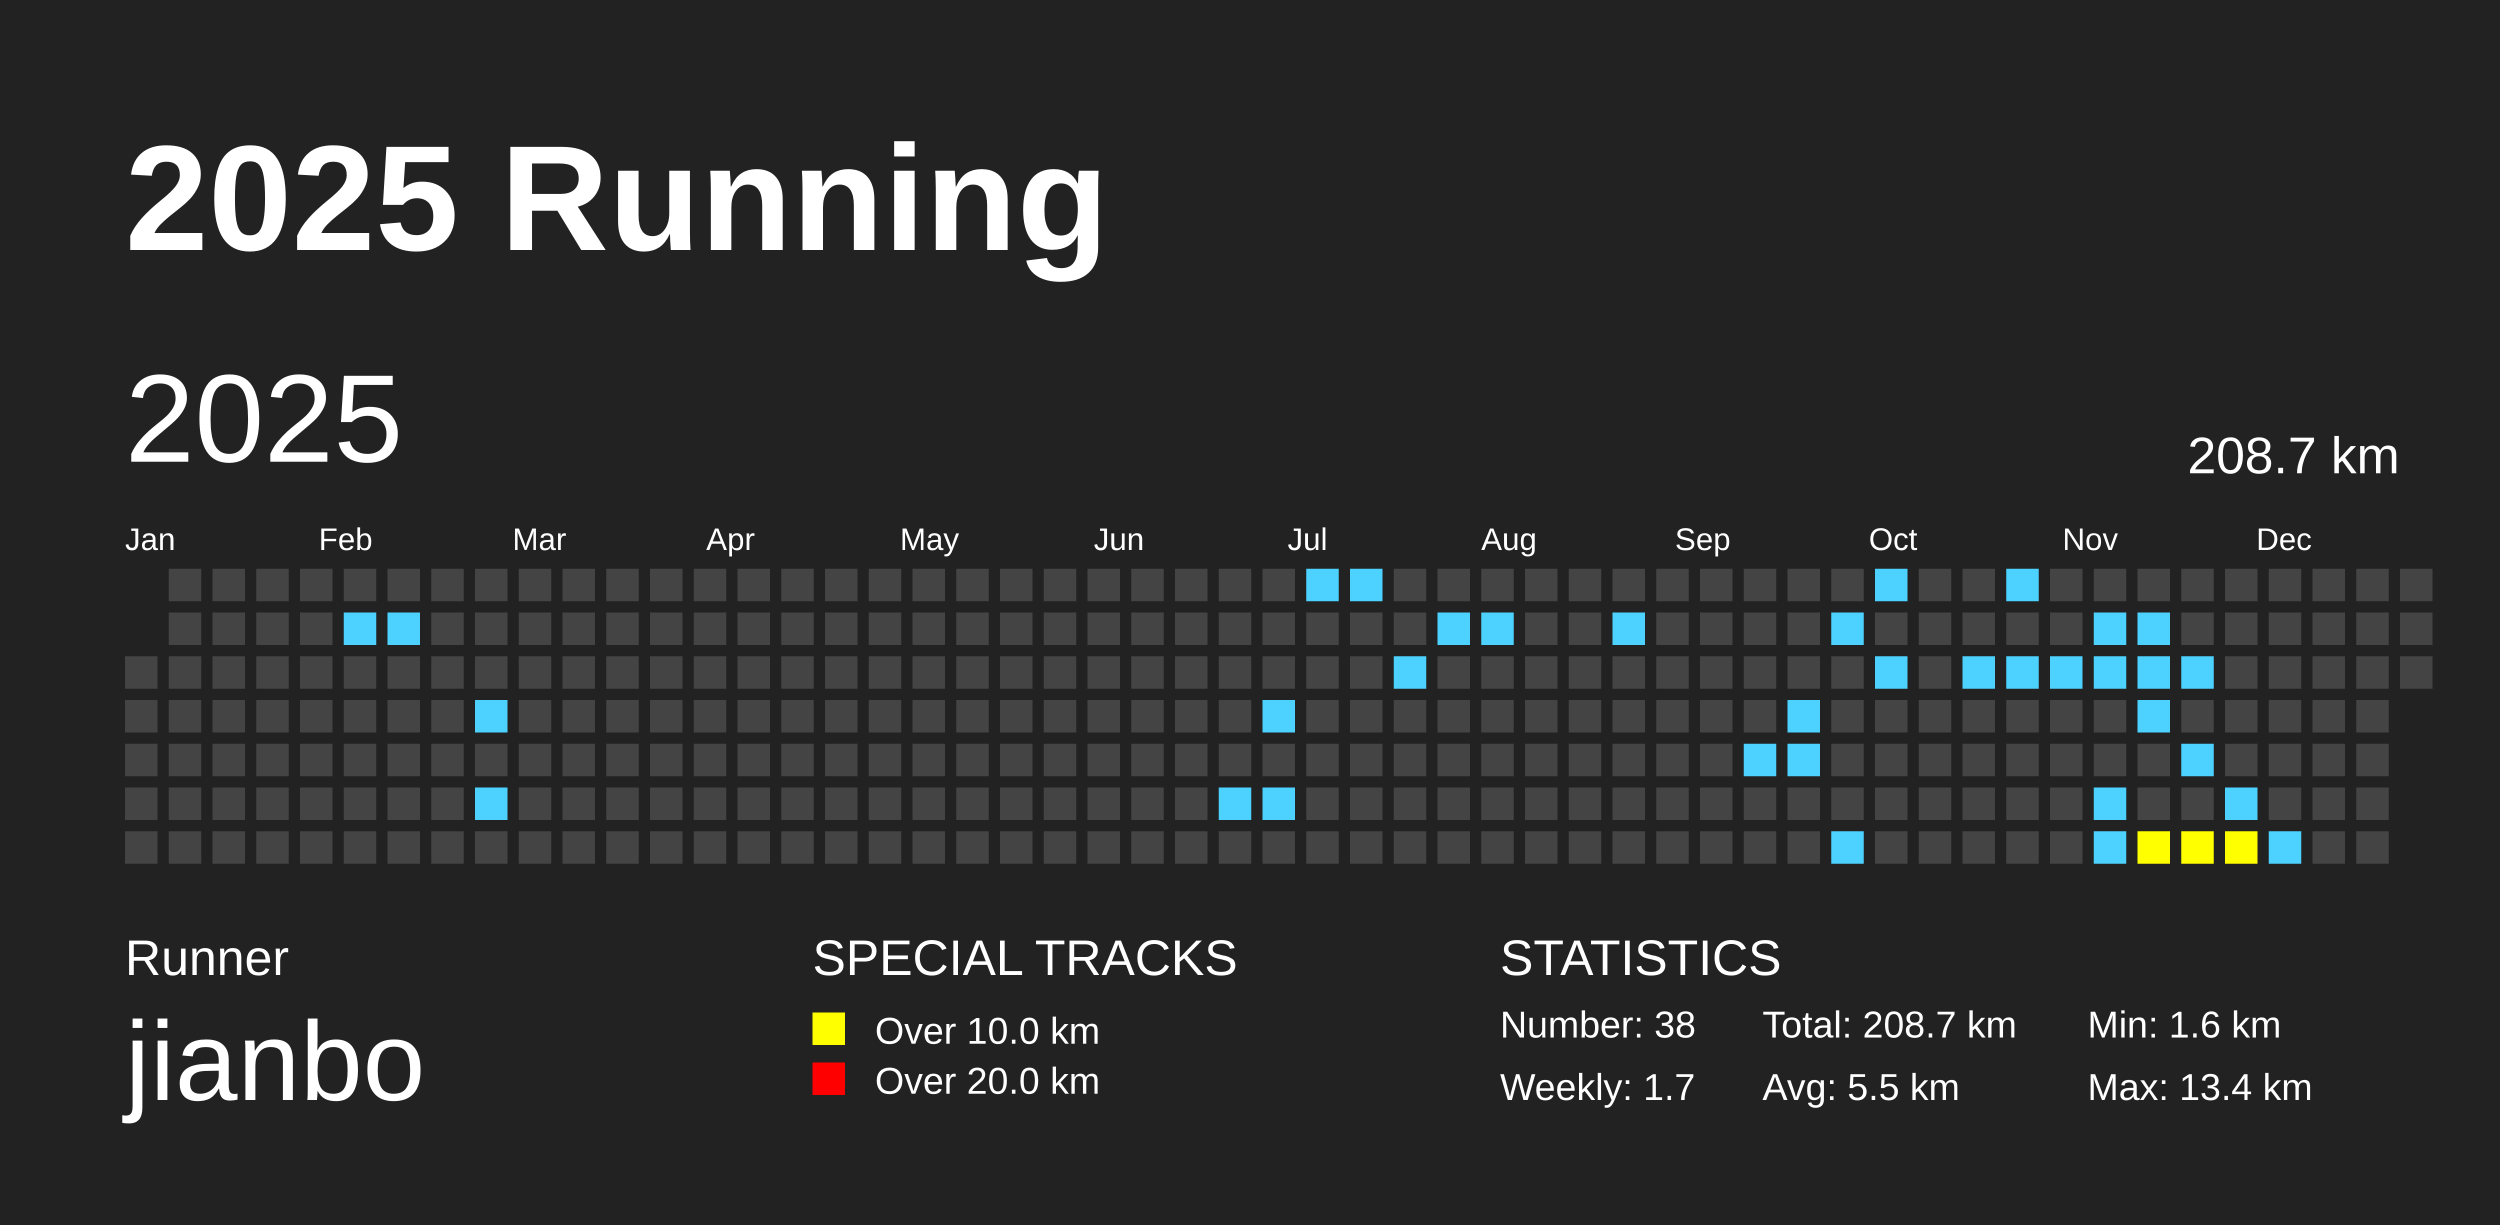
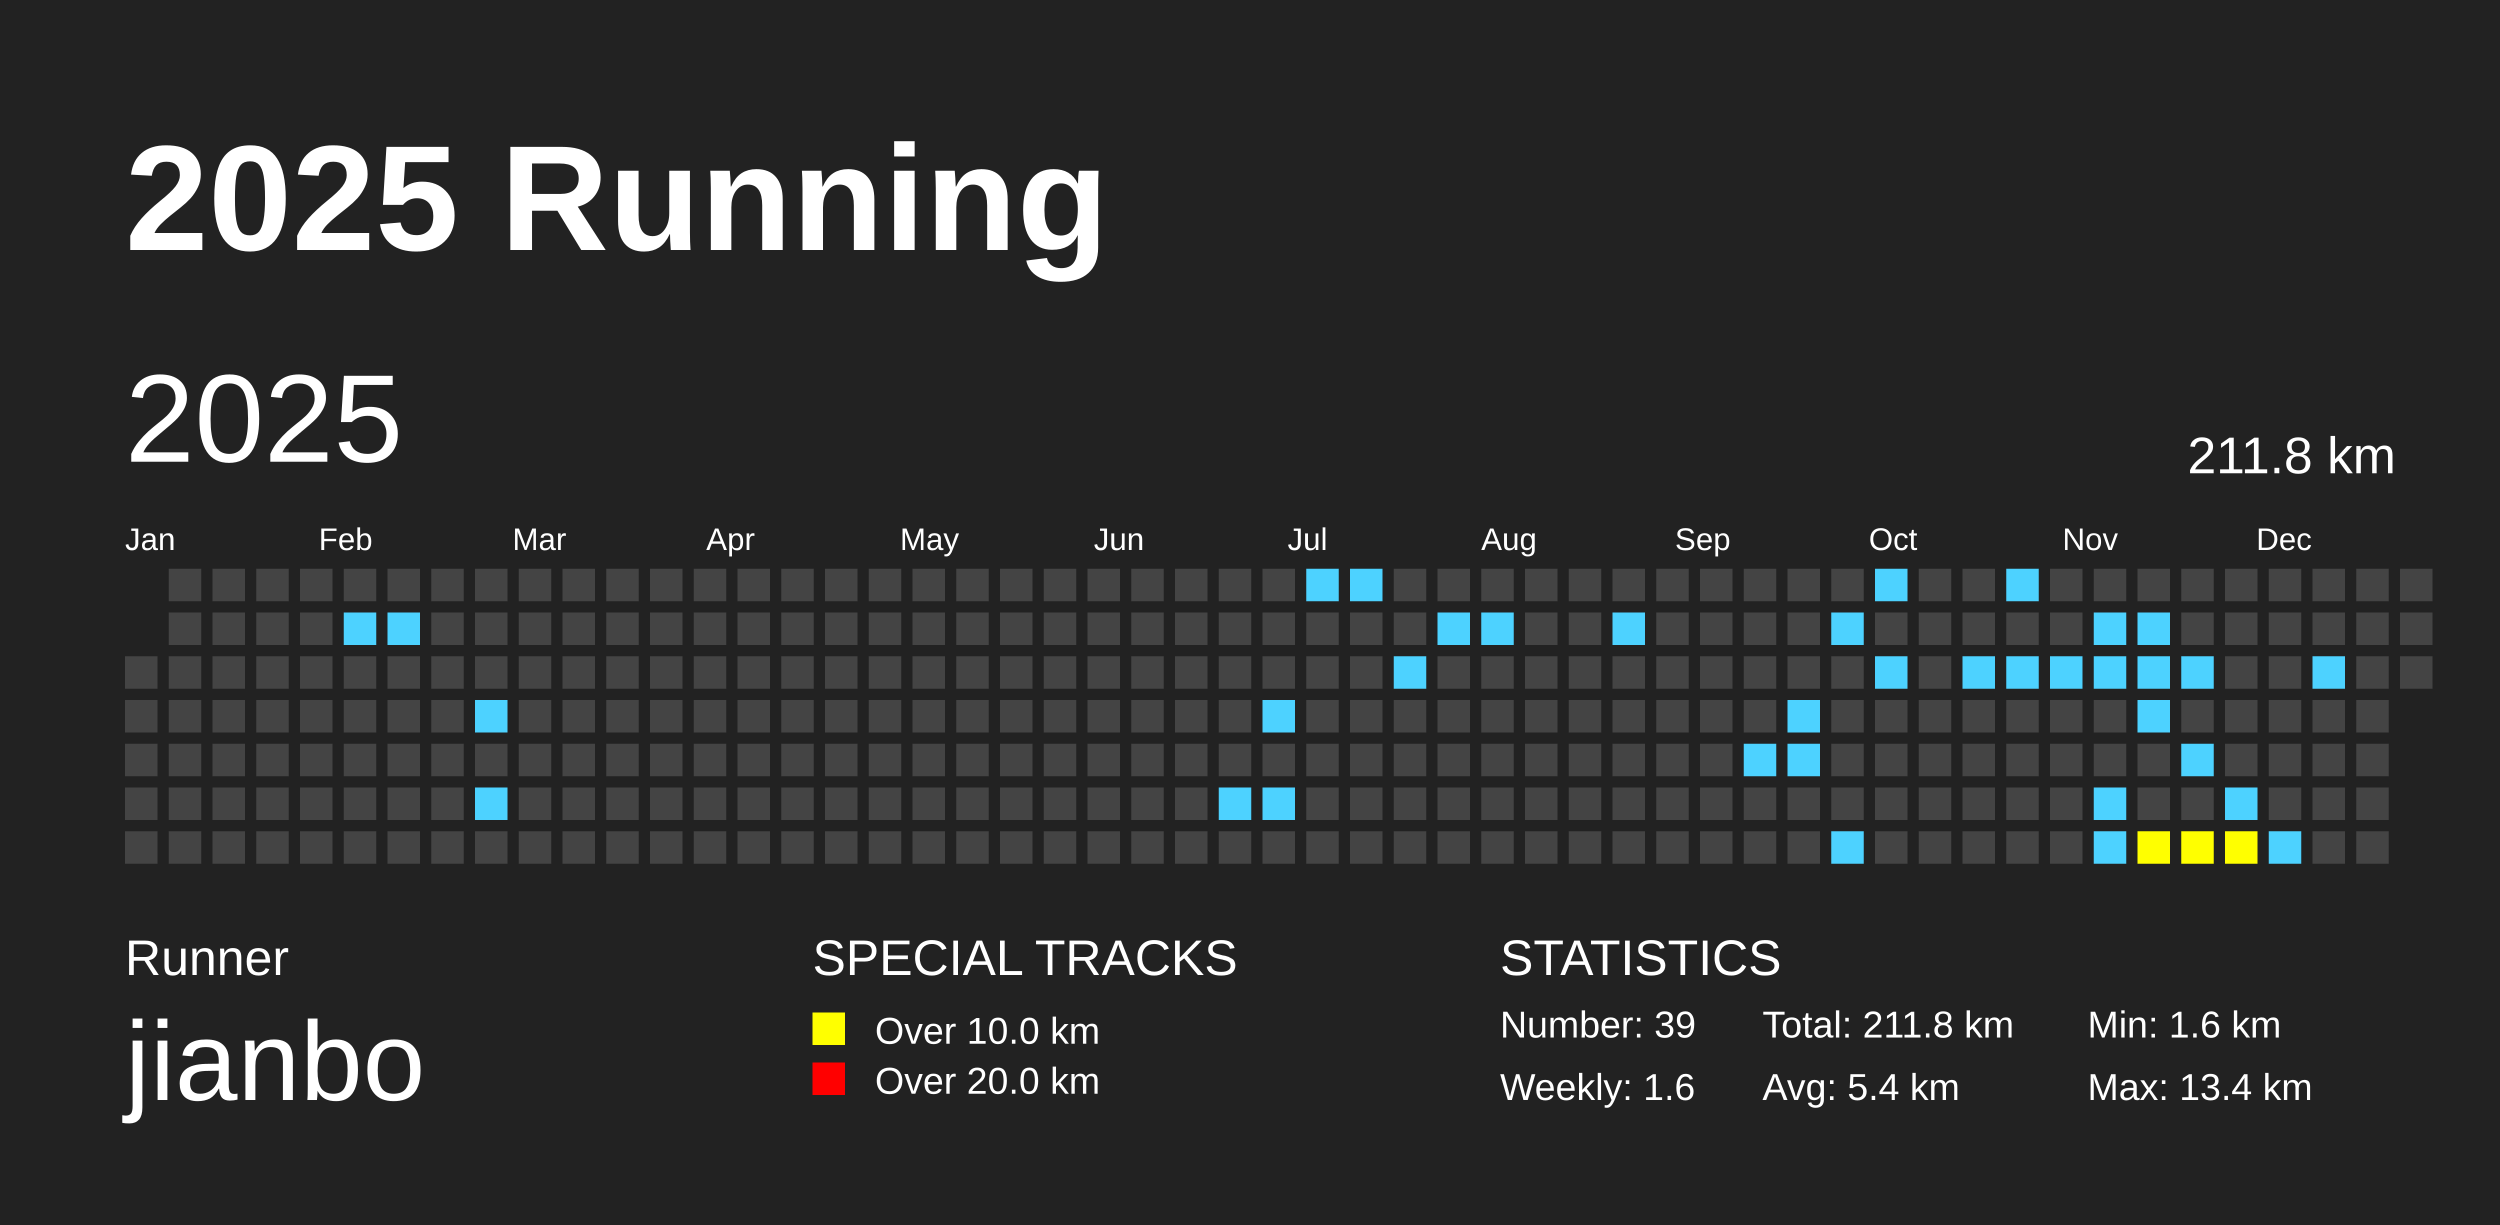
<svg xmlns="http://www.w3.org/2000/svg" baseProfile="full" height="98mm" version="1.1" viewBox="0,0,200,98" width="200mm">
  <defs />
  <rect fill="#222222" height="98" width="200" x="0" y="0" />
  <text fill="#FFFFFF" style="font-size:12px; font-family:Arial; font-weight:bold;" x="10" y="20">2025 Running</text>
  <text fill="#FFFFFF" style="font-size:4px; font-family:Arial" x="10" y="78">Runner</text>
  <text fill="#FFFFFF" style="font-size:9px; font-family:Arial" x="10" y="88">jianbo</text>
  <text fill="#FFFFFF" style="font-size:4px; font-family:Arial" x="65" y="78">SPECIAL TRACKS</text>
  <rect fill="yellow" height="2.6" width="2.6" x="65" y="81" />
  <text fill="#FFFFFF" style="font-size:3px; font-family:Arial" x="70" y="83.5">Over 10.0 km</text>
  <rect fill="red" height="2.6" width="2.6" x="65" y="85" />
  <text fill="#FFFFFF" style="font-size:3px; font-family:Arial" x="70" y="87.5">Over 20.0 km</text>
  <text fill="#FFFFFF" style="font-size:4px; font-family:Arial" x="120" y="78">STATISTICS</text>
-   <text fill="#FFFFFF" style="font-size:3px; font-family:Arial" x="120" y="83">Number: 38</text>
-   <text fill="#FFFFFF" style="font-size:3px; font-family:Arial" x="120" y="88">Weekly: 1.7</text>
-   <text fill="#FFFFFF" style="font-size:3px; font-family:Arial" x="141" y="83">Total: 208.7 km</text>
-   <text fill="#FFFFFF" style="font-size:3px; font-family:Arial" x="141" y="88">Avg: 5.5 km</text>
+   <text fill="#FFFFFF" style="font-size:3px; font-family:Arial" x="120" y="83">Number: 39</text>
+   <text fill="#FFFFFF" style="font-size:3px; font-family:Arial" x="120" y="88">Weekly: 1.6</text>
+   <text fill="#FFFFFF" style="font-size:3px; font-family:Arial" x="141" y="83">Total: 211.8 km</text>
+   <text fill="#FFFFFF" style="font-size:3px; font-family:Arial" x="141" y="88">Avg: 5.4 km</text>
  <text fill="#FFFFFF" style="font-size:3px; font-family:Arial" x="167" y="83">Min: 1.6 km</text>
  <text fill="#FFFFFF" style="font-size:3px; font-family:Arial" x="167" y="88">Max: 13.4 km</text>
  <text dominant-baseline="hanging" fill="#FFFFFF" style="font-size:10.0px; font-family:Arial;" x="10" y="30">2025</text>
-   <text dominant-baseline="hanging" fill="#FFFFFF" style="font-size:4.125px; font-family:Arial;" x="175" y="35">208.7 km</text>
+   <text dominant-baseline="hanging" fill="#FFFFFF" style="font-size:4.125px; font-family:Arial;" x="175" y="35">211.8 km</text>
  <text fill="#FFFFFF" style="font-size:2.5px; font-family:Arial" x="10.0" y="44">Jan</text>
  <text fill="#FFFFFF" style="font-size:2.5px; font-family:Arial" x="25.5" y="44">Feb</text>
  <text fill="#FFFFFF" style="font-size:2.5px; font-family:Arial" x="41.0" y="44">Mar</text>
  <text fill="#FFFFFF" style="font-size:2.5px; font-family:Arial" x="56.5" y="44">Apr</text>
  <text fill="#FFFFFF" style="font-size:2.5px; font-family:Arial" x="72.0" y="44">May</text>
  <text fill="#FFFFFF" style="font-size:2.5px; font-family:Arial" x="87.5" y="44">Jun</text>
  <text fill="#FFFFFF" style="font-size:2.5px; font-family:Arial" x="103.0" y="44">Jul</text>
  <text fill="#FFFFFF" style="font-size:2.5px; font-family:Arial" x="118.5" y="44">Aug</text>
  <text fill="#FFFFFF" style="font-size:2.5px; font-family:Arial" x="134.0" y="44">Sep</text>
  <text fill="#FFFFFF" style="font-size:2.5px; font-family:Arial" x="149.5" y="44">Oct</text>
  <text fill="#FFFFFF" style="font-size:2.5px; font-family:Arial" x="165.0" y="44">Nov</text>
  <text fill="#FFFFFF" style="font-size:2.5px; font-family:Arial" x="180.5" y="44">Dec</text>
  <rect fill="#444444" height="2.6" width="2.6" x="10.0" y="52.5" />
  <rect fill="#444444" height="2.6" width="2.6" x="10.0" y="56.0" />
  <rect fill="#444444" height="2.6" width="2.6" x="10.0" y="59.5" />
  <rect fill="#444444" height="2.6" width="2.6" x="10.0" y="63.0" />
  <rect fill="#444444" height="2.6" width="2.6" x="10.0" y="66.5" />
  <rect fill="#444444" height="2.6" width="2.6" x="13.5" y="45.5" />
  <rect fill="#444444" height="2.6" width="2.6" x="13.5" y="49.0" />
  <rect fill="#444444" height="2.6" width="2.6" x="13.5" y="52.5" />
  <rect fill="#444444" height="2.6" width="2.6" x="13.5" y="56.0" />
  <rect fill="#444444" height="2.6" width="2.6" x="13.5" y="59.5" />
  <rect fill="#444444" height="2.6" width="2.6" x="13.5" y="63.0" />
  <rect fill="#444444" height="2.6" width="2.6" x="13.5" y="66.5" />
  <rect fill="#444444" height="2.6" width="2.6" x="17.0" y="45.5" />
  <rect fill="#444444" height="2.6" width="2.6" x="17.0" y="49.0" />
  <rect fill="#444444" height="2.6" width="2.6" x="17.0" y="52.5" />
  <rect fill="#444444" height="2.6" width="2.6" x="17.0" y="56.0" />
  <rect fill="#444444" height="2.6" width="2.6" x="17.0" y="59.5" />
  <rect fill="#444444" height="2.6" width="2.6" x="17.0" y="63.0" />
  <rect fill="#444444" height="2.6" width="2.6" x="17.0" y="66.5" />
  <rect fill="#444444" height="2.6" width="2.6" x="20.5" y="45.5" />
  <rect fill="#444444" height="2.6" width="2.6" x="20.5" y="49.0" />
  <rect fill="#444444" height="2.6" width="2.6" x="20.5" y="52.5" />
  <rect fill="#444444" height="2.6" width="2.6" x="20.5" y="56.0" />
  <rect fill="#444444" height="2.6" width="2.6" x="20.5" y="59.5" />
  <rect fill="#444444" height="2.6" width="2.6" x="20.5" y="63.0" />
  <rect fill="#444444" height="2.6" width="2.6" x="20.5" y="66.5" />
  <rect fill="#444444" height="2.6" width="2.6" x="24.0" y="45.5" />
  <rect fill="#444444" height="2.6" width="2.6" x="24.0" y="49.0" />
  <rect fill="#444444" height="2.6" width="2.6" x="24.0" y="52.5" />
  <rect fill="#444444" height="2.6" width="2.6" x="24.0" y="56.0" />
  <rect fill="#444444" height="2.6" width="2.6" x="24.0" y="59.5" />
  <rect fill="#444444" height="2.6" width="2.6" x="24.0" y="63.0" />
  <rect fill="#444444" height="2.6" width="2.6" x="24.0" y="66.5" />
  <rect fill="#444444" height="2.6" width="2.6" x="27.5" y="45.5" />
  <rect fill="#4DD2FF" height="2.6" width="2.6" x="27.5" y="49.0" />
  <rect fill="#444444" height="2.6" width="2.6" x="27.5" y="52.5" />
  <rect fill="#444444" height="2.6" width="2.6" x="27.5" y="56.0" />
  <rect fill="#444444" height="2.6" width="2.6" x="27.5" y="59.5" />
  <rect fill="#444444" height="2.6" width="2.6" x="27.5" y="63.0" />
  <rect fill="#444444" height="2.6" width="2.6" x="27.5" y="66.5" />
  <rect fill="#444444" height="2.6" width="2.6" x="31.0" y="45.5" />
  <rect fill="#4DD2FF" height="2.6" width="2.6" x="31.0" y="49.0" />
  <rect fill="#444444" height="2.6" width="2.6" x="31.0" y="52.5" />
  <rect fill="#444444" height="2.6" width="2.6" x="31.0" y="56.0" />
  <rect fill="#444444" height="2.6" width="2.6" x="31.0" y="59.5" />
  <rect fill="#444444" height="2.6" width="2.6" x="31.0" y="63.0" />
  <rect fill="#444444" height="2.6" width="2.6" x="31.0" y="66.5" />
  <rect fill="#444444" height="2.6" width="2.6" x="34.5" y="45.5" />
  <rect fill="#444444" height="2.6" width="2.6" x="34.5" y="49.0" />
  <rect fill="#444444" height="2.6" width="2.6" x="34.5" y="52.5" />
  <rect fill="#444444" height="2.6" width="2.6" x="34.5" y="56.0" />
  <rect fill="#444444" height="2.6" width="2.6" x="34.5" y="59.5" />
  <rect fill="#444444" height="2.6" width="2.6" x="34.5" y="63.0" />
  <rect fill="#444444" height="2.6" width="2.6" x="34.5" y="66.5" />
  <rect fill="#444444" height="2.6" width="2.6" x="38.0" y="45.5" />
  <rect fill="#444444" height="2.6" width="2.6" x="38.0" y="49.0" />
  <rect fill="#444444" height="2.6" width="2.6" x="38.0" y="52.5" />
  <rect fill="#4DD2FF" height="2.6" width="2.6" x="38.0" y="56.0" />
  <rect fill="#444444" height="2.6" width="2.6" x="38.0" y="59.5" />
  <rect fill="#4DD2FF" height="2.6" width="2.6" x="38.0" y="63.0" />
  <rect fill="#444444" height="2.6" width="2.6" x="38.0" y="66.5" />
  <rect fill="#444444" height="2.6" width="2.6" x="41.5" y="45.5" />
  <rect fill="#444444" height="2.6" width="2.6" x="41.5" y="49.0" />
  <rect fill="#444444" height="2.6" width="2.6" x="41.5" y="52.5" />
  <rect fill="#444444" height="2.6" width="2.6" x="41.5" y="56.0" />
  <rect fill="#444444" height="2.6" width="2.6" x="41.5" y="59.5" />
  <rect fill="#444444" height="2.6" width="2.6" x="41.5" y="63.0" />
  <rect fill="#444444" height="2.6" width="2.6" x="41.5" y="66.5" />
  <rect fill="#444444" height="2.6" width="2.6" x="45.0" y="45.5" />
  <rect fill="#444444" height="2.6" width="2.6" x="45.0" y="49.0" />
  <rect fill="#444444" height="2.6" width="2.6" x="45.0" y="52.5" />
  <rect fill="#444444" height="2.6" width="2.6" x="45.0" y="56.0" />
  <rect fill="#444444" height="2.6" width="2.6" x="45.0" y="59.5" />
  <rect fill="#444444" height="2.6" width="2.6" x="45.0" y="63.0" />
  <rect fill="#444444" height="2.6" width="2.6" x="45.0" y="66.5" />
  <rect fill="#444444" height="2.6" width="2.6" x="48.5" y="45.5" />
  <rect fill="#444444" height="2.6" width="2.6" x="48.5" y="49.0" />
  <rect fill="#444444" height="2.6" width="2.6" x="48.5" y="52.5" />
  <rect fill="#444444" height="2.6" width="2.6" x="48.5" y="56.0" />
  <rect fill="#444444" height="2.6" width="2.6" x="48.5" y="59.5" />
  <rect fill="#444444" height="2.6" width="2.6" x="48.5" y="63.0" />
  <rect fill="#444444" height="2.6" width="2.6" x="48.5" y="66.5" />
  <rect fill="#444444" height="2.6" width="2.6" x="52.0" y="45.5" />
  <rect fill="#444444" height="2.6" width="2.6" x="52.0" y="49.0" />
  <rect fill="#444444" height="2.6" width="2.6" x="52.0" y="52.5" />
  <rect fill="#444444" height="2.6" width="2.6" x="52.0" y="56.0" />
  <rect fill="#444444" height="2.6" width="2.6" x="52.0" y="59.5" />
  <rect fill="#444444" height="2.6" width="2.6" x="52.0" y="63.0" />
  <rect fill="#444444" height="2.6" width="2.6" x="52.0" y="66.5" />
  <rect fill="#444444" height="2.6" width="2.6" x="55.5" y="45.5" />
  <rect fill="#444444" height="2.6" width="2.6" x="55.5" y="49.0" />
  <rect fill="#444444" height="2.6" width="2.6" x="55.5" y="52.5" />
  <rect fill="#444444" height="2.6" width="2.6" x="55.5" y="56.0" />
  <rect fill="#444444" height="2.6" width="2.6" x="55.5" y="59.5" />
  <rect fill="#444444" height="2.6" width="2.6" x="55.5" y="63.0" />
  <rect fill="#444444" height="2.6" width="2.6" x="55.5" y="66.5" />
  <rect fill="#444444" height="2.6" width="2.6" x="59.0" y="45.5" />
  <rect fill="#444444" height="2.6" width="2.6" x="59.0" y="49.0" />
  <rect fill="#444444" height="2.6" width="2.6" x="59.0" y="52.5" />
  <rect fill="#444444" height="2.6" width="2.6" x="59.0" y="56.0" />
  <rect fill="#444444" height="2.6" width="2.6" x="59.0" y="59.5" />
  <rect fill="#444444" height="2.6" width="2.6" x="59.0" y="63.0" />
  <rect fill="#444444" height="2.6" width="2.6" x="59.0" y="66.5" />
  <rect fill="#444444" height="2.6" width="2.6" x="62.5" y="45.5" />
  <rect fill="#444444" height="2.6" width="2.6" x="62.5" y="49.0" />
  <rect fill="#444444" height="2.6" width="2.6" x="62.5" y="52.5" />
  <rect fill="#444444" height="2.6" width="2.6" x="62.5" y="56.0" />
  <rect fill="#444444" height="2.6" width="2.6" x="62.5" y="59.5" />
  <rect fill="#444444" height="2.6" width="2.6" x="62.5" y="63.0" />
  <rect fill="#444444" height="2.6" width="2.6" x="62.5" y="66.5" />
  <rect fill="#444444" height="2.6" width="2.6" x="66.0" y="45.5" />
  <rect fill="#444444" height="2.6" width="2.6" x="66.0" y="49.0" />
  <rect fill="#444444" height="2.6" width="2.6" x="66.0" y="52.5" />
  <rect fill="#444444" height="2.6" width="2.6" x="66.0" y="56.0" />
  <rect fill="#444444" height="2.6" width="2.6" x="66.0" y="59.5" />
  <rect fill="#444444" height="2.6" width="2.6" x="66.0" y="63.0" />
  <rect fill="#444444" height="2.6" width="2.6" x="66.0" y="66.5" />
  <rect fill="#444444" height="2.6" width="2.6" x="69.5" y="45.5" />
  <rect fill="#444444" height="2.6" width="2.6" x="69.5" y="49.0" />
  <rect fill="#444444" height="2.6" width="2.6" x="69.5" y="52.5" />
  <rect fill="#444444" height="2.6" width="2.6" x="69.5" y="56.0" />
  <rect fill="#444444" height="2.6" width="2.6" x="69.5" y="59.5" />
  <rect fill="#444444" height="2.6" width="2.6" x="69.5" y="63.0" />
  <rect fill="#444444" height="2.6" width="2.6" x="69.5" y="66.5" />
  <rect fill="#444444" height="2.6" width="2.6" x="73.0" y="45.5" />
  <rect fill="#444444" height="2.6" width="2.6" x="73.0" y="49.0" />
  <rect fill="#444444" height="2.6" width="2.6" x="73.0" y="52.5" />
  <rect fill="#444444" height="2.6" width="2.6" x="73.0" y="56.0" />
  <rect fill="#444444" height="2.6" width="2.6" x="73.0" y="59.5" />
  <rect fill="#444444" height="2.6" width="2.6" x="73.0" y="63.0" />
  <rect fill="#444444" height="2.6" width="2.6" x="73.0" y="66.5" />
  <rect fill="#444444" height="2.6" width="2.6" x="76.5" y="45.5" />
  <rect fill="#444444" height="2.6" width="2.6" x="76.5" y="49.0" />
  <rect fill="#444444" height="2.6" width="2.6" x="76.5" y="52.5" />
  <rect fill="#444444" height="2.6" width="2.6" x="76.5" y="56.0" />
  <rect fill="#444444" height="2.6" width="2.6" x="76.5" y="59.5" />
  <rect fill="#444444" height="2.6" width="2.6" x="76.5" y="63.0" />
  <rect fill="#444444" height="2.6" width="2.6" x="76.5" y="66.5" />
  <rect fill="#444444" height="2.6" width="2.6" x="80.0" y="45.5" />
  <rect fill="#444444" height="2.6" width="2.6" x="80.0" y="49.0" />
  <rect fill="#444444" height="2.6" width="2.6" x="80.0" y="52.5" />
  <rect fill="#444444" height="2.6" width="2.6" x="80.0" y="56.0" />
  <rect fill="#444444" height="2.6" width="2.6" x="80.0" y="59.5" />
  <rect fill="#444444" height="2.6" width="2.6" x="80.0" y="63.0" />
  <rect fill="#444444" height="2.6" width="2.6" x="80.0" y="66.5" />
  <rect fill="#444444" height="2.6" width="2.6" x="83.5" y="45.5" />
  <rect fill="#444444" height="2.6" width="2.6" x="83.5" y="49.0" />
  <rect fill="#444444" height="2.6" width="2.6" x="83.5" y="52.5" />
  <rect fill="#444444" height="2.6" width="2.6" x="83.5" y="56.0" />
  <rect fill="#444444" height="2.6" width="2.6" x="83.5" y="59.5" />
  <rect fill="#444444" height="2.6" width="2.6" x="83.5" y="63.0" />
  <rect fill="#444444" height="2.6" width="2.6" x="83.5" y="66.5" />
  <rect fill="#444444" height="2.6" width="2.6" x="87.0" y="45.5" />
  <rect fill="#444444" height="2.6" width="2.6" x="87.0" y="49.0" />
  <rect fill="#444444" height="2.6" width="2.6" x="87.0" y="52.5" />
  <rect fill="#444444" height="2.6" width="2.6" x="87.0" y="56.0" />
  <rect fill="#444444" height="2.6" width="2.6" x="87.0" y="59.5" />
  <rect fill="#444444" height="2.6" width="2.6" x="87.0" y="63.0" />
  <rect fill="#444444" height="2.6" width="2.6" x="87.0" y="66.5" />
  <rect fill="#444444" height="2.6" width="2.6" x="90.5" y="45.5" />
  <rect fill="#444444" height="2.6" width="2.6" x="90.5" y="49.0" />
  <rect fill="#444444" height="2.6" width="2.6" x="90.5" y="52.5" />
  <rect fill="#444444" height="2.6" width="2.6" x="90.5" y="56.0" />
  <rect fill="#444444" height="2.6" width="2.6" x="90.5" y="59.5" />
  <rect fill="#444444" height="2.6" width="2.6" x="90.5" y="63.0" />
  <rect fill="#444444" height="2.6" width="2.6" x="90.5" y="66.5" />
  <rect fill="#444444" height="2.6" width="2.6" x="94.0" y="45.5" />
  <rect fill="#444444" height="2.6" width="2.6" x="94.0" y="49.0" />
  <rect fill="#444444" height="2.6" width="2.6" x="94.0" y="52.5" />
  <rect fill="#444444" height="2.6" width="2.6" x="94.0" y="56.0" />
  <rect fill="#444444" height="2.6" width="2.6" x="94.0" y="59.5" />
  <rect fill="#444444" height="2.6" width="2.6" x="94.0" y="63.0" />
  <rect fill="#444444" height="2.6" width="2.6" x="94.0" y="66.5" />
  <rect fill="#444444" height="2.6" width="2.6" x="97.5" y="45.5" />
  <rect fill="#444444" height="2.6" width="2.6" x="97.5" y="49.0" />
  <rect fill="#444444" height="2.6" width="2.6" x="97.5" y="52.5" />
  <rect fill="#444444" height="2.6" width="2.6" x="97.5" y="56.0" />
  <rect fill="#444444" height="2.6" width="2.6" x="97.5" y="59.5" />
  <rect fill="#4DD2FF" height="2.6" width="2.6" x="97.5" y="63.0" />
  <rect fill="#444444" height="2.6" width="2.6" x="97.5" y="66.5" />
  <rect fill="#444444" height="2.6" width="2.6" x="101.0" y="45.5" />
  <rect fill="#444444" height="2.6" width="2.6" x="101.0" y="49.0" />
  <rect fill="#444444" height="2.6" width="2.6" x="101.0" y="52.5" />
  <rect fill="#4DD2FF" height="2.6" width="2.6" x="101.0" y="56.0" />
  <rect fill="#444444" height="2.6" width="2.6" x="101.0" y="59.5" />
  <rect fill="#4DD2FF" height="2.6" width="2.6" x="101.0" y="63.0" />
  <rect fill="#444444" height="2.6" width="2.6" x="101.0" y="66.5" />
  <rect fill="#4DD2FF" height="2.6" width="2.6" x="104.5" y="45.5" />
  <rect fill="#444444" height="2.6" width="2.6" x="104.5" y="49.0" />
  <rect fill="#444444" height="2.6" width="2.6" x="104.5" y="52.5" />
  <rect fill="#444444" height="2.6" width="2.6" x="104.5" y="56.0" />
  <rect fill="#444444" height="2.6" width="2.6" x="104.5" y="59.5" />
  <rect fill="#444444" height="2.6" width="2.6" x="104.5" y="63.0" />
  <rect fill="#444444" height="2.6" width="2.6" x="104.5" y="66.5" />
  <rect fill="#4DD2FF" height="2.6" width="2.6" x="108.0" y="45.5" />
  <rect fill="#444444" height="2.6" width="2.6" x="108.0" y="49.0" />
  <rect fill="#444444" height="2.6" width="2.6" x="108.0" y="52.5" />
  <rect fill="#444444" height="2.6" width="2.6" x="108.0" y="56.0" />
  <rect fill="#444444" height="2.6" width="2.6" x="108.0" y="59.5" />
  <rect fill="#444444" height="2.6" width="2.6" x="108.0" y="63.0" />
  <rect fill="#444444" height="2.6" width="2.6" x="108.0" y="66.5" />
  <rect fill="#444444" height="2.6" width="2.6" x="111.5" y="45.5" />
  <rect fill="#444444" height="2.6" width="2.6" x="111.5" y="49.0" />
  <rect fill="#4DD2FF" height="2.6" width="2.6" x="111.5" y="52.5" />
  <rect fill="#444444" height="2.6" width="2.6" x="111.5" y="56.0" />
  <rect fill="#444444" height="2.6" width="2.6" x="111.5" y="59.5" />
  <rect fill="#444444" height="2.6" width="2.6" x="111.5" y="63.0" />
  <rect fill="#444444" height="2.6" width="2.6" x="111.5" y="66.5" />
  <rect fill="#444444" height="2.6" width="2.6" x="115.0" y="45.5" />
  <rect fill="#4DD2FF" height="2.6" width="2.6" x="115.0" y="49.0" />
  <rect fill="#444444" height="2.6" width="2.6" x="115.0" y="52.5" />
  <rect fill="#444444" height="2.6" width="2.6" x="115.0" y="56.0" />
  <rect fill="#444444" height="2.6" width="2.6" x="115.0" y="59.5" />
  <rect fill="#444444" height="2.6" width="2.6" x="115.0" y="63.0" />
  <rect fill="#444444" height="2.6" width="2.6" x="115.0" y="66.5" />
  <rect fill="#444444" height="2.6" width="2.6" x="118.5" y="45.5" />
  <rect fill="#4DD2FF" height="2.6" width="2.6" x="118.5" y="49.0" />
  <rect fill="#444444" height="2.6" width="2.6" x="118.5" y="52.5" />
  <rect fill="#444444" height="2.6" width="2.6" x="118.5" y="56.0" />
  <rect fill="#444444" height="2.6" width="2.6" x="118.5" y="59.5" />
  <rect fill="#444444" height="2.6" width="2.6" x="118.5" y="63.0" />
  <rect fill="#444444" height="2.6" width="2.6" x="118.5" y="66.5" />
  <rect fill="#444444" height="2.6" width="2.6" x="122.0" y="45.5" />
  <rect fill="#444444" height="2.6" width="2.6" x="122.0" y="49.0" />
  <rect fill="#444444" height="2.6" width="2.6" x="122.0" y="52.5" />
  <rect fill="#444444" height="2.6" width="2.6" x="122.0" y="56.0" />
  <rect fill="#444444" height="2.6" width="2.6" x="122.0" y="59.5" />
  <rect fill="#444444" height="2.6" width="2.6" x="122.0" y="63.0" />
  <rect fill="#444444" height="2.6" width="2.6" x="122.0" y="66.5" />
  <rect fill="#444444" height="2.6" width="2.6" x="125.5" y="45.5" />
  <rect fill="#444444" height="2.6" width="2.6" x="125.5" y="49.0" />
  <rect fill="#444444" height="2.6" width="2.6" x="125.5" y="52.5" />
  <rect fill="#444444" height="2.6" width="2.6" x="125.5" y="56.0" />
  <rect fill="#444444" height="2.6" width="2.6" x="125.5" y="59.5" />
  <rect fill="#444444" height="2.6" width="2.6" x="125.5" y="63.0" />
  <rect fill="#444444" height="2.6" width="2.6" x="125.5" y="66.5" />
  <rect fill="#444444" height="2.6" width="2.6" x="129.0" y="45.5" />
  <rect fill="#4DD2FF" height="2.6" width="2.6" x="129.0" y="49.0" />
  <rect fill="#444444" height="2.6" width="2.6" x="129.0" y="52.5" />
  <rect fill="#444444" height="2.6" width="2.6" x="129.0" y="56.0" />
  <rect fill="#444444" height="2.6" width="2.6" x="129.0" y="59.5" />
  <rect fill="#444444" height="2.6" width="2.6" x="129.0" y="63.0" />
  <rect fill="#444444" height="2.6" width="2.6" x="129.0" y="66.5" />
  <rect fill="#444444" height="2.6" width="2.6" x="132.5" y="45.5" />
  <rect fill="#444444" height="2.6" width="2.6" x="132.5" y="49.0" />
  <rect fill="#444444" height="2.6" width="2.6" x="132.5" y="52.5" />
  <rect fill="#444444" height="2.6" width="2.6" x="132.5" y="56.0" />
  <rect fill="#444444" height="2.6" width="2.6" x="132.5" y="59.5" />
  <rect fill="#444444" height="2.6" width="2.6" x="132.5" y="63.0" />
  <rect fill="#444444" height="2.6" width="2.6" x="132.5" y="66.5" />
  <rect fill="#444444" height="2.6" width="2.6" x="136.0" y="45.5" />
  <rect fill="#444444" height="2.6" width="2.6" x="136.0" y="49.0" />
  <rect fill="#444444" height="2.6" width="2.6" x="136.0" y="52.5" />
  <rect fill="#444444" height="2.6" width="2.6" x="136.0" y="56.0" />
  <rect fill="#444444" height="2.6" width="2.6" x="136.0" y="59.5" />
  <rect fill="#444444" height="2.6" width="2.6" x="136.0" y="63.0" />
  <rect fill="#444444" height="2.6" width="2.6" x="136.0" y="66.5" />
  <rect fill="#444444" height="2.6" width="2.6" x="139.5" y="45.5" />
  <rect fill="#444444" height="2.6" width="2.6" x="139.5" y="49.0" />
  <rect fill="#444444" height="2.6" width="2.6" x="139.5" y="52.5" />
  <rect fill="#444444" height="2.6" width="2.6" x="139.5" y="56.0" />
  <rect fill="#4DD2FF" height="2.6" width="2.6" x="139.5" y="59.5" />
  <rect fill="#444444" height="2.6" width="2.6" x="139.5" y="63.0" />
  <rect fill="#444444" height="2.6" width="2.6" x="139.5" y="66.5" />
  <rect fill="#444444" height="2.6" width="2.6" x="143.0" y="45.5" />
  <rect fill="#444444" height="2.6" width="2.6" x="143.0" y="49.0" />
  <rect fill="#444444" height="2.6" width="2.6" x="143.0" y="52.5" />
  <rect fill="#4DD2FF" height="2.6" width="2.6" x="143.0" y="56.0" />
  <rect fill="#4DD2FF" height="2.6" width="2.6" x="143.0" y="59.5" />
  <rect fill="#444444" height="2.6" width="2.6" x="143.0" y="63.0" />
  <rect fill="#444444" height="2.6" width="2.6" x="143.0" y="66.5" />
  <rect fill="#444444" height="2.6" width="2.6" x="146.5" y="45.5" />
  <rect fill="#4DD2FF" height="2.6" width="2.6" x="146.5" y="49.0" />
  <rect fill="#444444" height="2.6" width="2.6" x="146.5" y="52.5" />
  <rect fill="#444444" height="2.6" width="2.6" x="146.5" y="56.0" />
  <rect fill="#444444" height="2.6" width="2.6" x="146.5" y="59.5" />
  <rect fill="#444444" height="2.6" width="2.6" x="146.5" y="63.0" />
  <rect fill="#4DD2FF" height="2.6" width="2.6" x="146.5" y="66.5" />
  <rect fill="#4DD2FF" height="2.6" width="2.6" x="150.0" y="45.5" />
  <rect fill="#444444" height="2.6" width="2.6" x="150.0" y="49.0" />
  <rect fill="#4DD2FF" height="2.6" width="2.6" x="150.0" y="52.5" />
  <rect fill="#444444" height="2.6" width="2.6" x="150.0" y="56.0" />
  <rect fill="#444444" height="2.6" width="2.6" x="150.0" y="59.5" />
  <rect fill="#444444" height="2.6" width="2.6" x="150.0" y="63.0" />
  <rect fill="#444444" height="2.6" width="2.6" x="150.0" y="66.5" />
  <rect fill="#444444" height="2.6" width="2.6" x="153.5" y="45.5" />
  <rect fill="#444444" height="2.6" width="2.6" x="153.5" y="49.0" />
  <rect fill="#444444" height="2.6" width="2.6" x="153.5" y="52.5" />
  <rect fill="#444444" height="2.6" width="2.6" x="153.5" y="56.0" />
  <rect fill="#444444" height="2.6" width="2.6" x="153.5" y="59.5" />
  <rect fill="#444444" height="2.6" width="2.6" x="153.5" y="63.0" />
  <rect fill="#444444" height="2.6" width="2.6" x="153.5" y="66.5" />
  <rect fill="#444444" height="2.6" width="2.6" x="157.0" y="45.5" />
  <rect fill="#444444" height="2.6" width="2.6" x="157.0" y="49.0" />
  <rect fill="#4DD2FF" height="2.6" width="2.6" x="157.0" y="52.5" />
  <rect fill="#444444" height="2.6" width="2.6" x="157.0" y="56.0" />
  <rect fill="#444444" height="2.6" width="2.6" x="157.0" y="59.5" />
  <rect fill="#444444" height="2.6" width="2.6" x="157.0" y="63.0" />
  <rect fill="#444444" height="2.6" width="2.6" x="157.0" y="66.5" />
  <rect fill="#4DD2FF" height="2.6" width="2.6" x="160.5" y="45.5" />
  <rect fill="#444444" height="2.6" width="2.6" x="160.5" y="49.0" />
  <rect fill="#4DD2FF" height="2.6" width="2.6" x="160.5" y="52.5" />
  <rect fill="#444444" height="2.6" width="2.6" x="160.5" y="56.0" />
  <rect fill="#444444" height="2.6" width="2.6" x="160.5" y="59.5" />
  <rect fill="#444444" height="2.6" width="2.6" x="160.5" y="63.0" />
  <rect fill="#444444" height="2.6" width="2.6" x="160.5" y="66.5" />
  <rect fill="#444444" height="2.6" width="2.6" x="164.0" y="45.5" />
  <rect fill="#444444" height="2.6" width="2.6" x="164.0" y="49.0" />
  <rect fill="#4DD2FF" height="2.6" width="2.6" x="164.0" y="52.5" />
  <rect fill="#444444" height="2.6" width="2.6" x="164.0" y="56.0" />
  <rect fill="#444444" height="2.6" width="2.6" x="164.0" y="59.5" />
  <rect fill="#444444" height="2.6" width="2.6" x="164.0" y="63.0" />
  <rect fill="#444444" height="2.6" width="2.6" x="164.0" y="66.5" />
  <rect fill="#444444" height="2.6" width="2.6" x="167.5" y="45.5" />
  <rect fill="#4DD2FF" height="2.6" width="2.6" x="167.5" y="49.0" />
  <rect fill="#4DD2FF" height="2.6" width="2.6" x="167.5" y="52.5" />
  <rect fill="#444444" height="2.6" width="2.6" x="167.5" y="56.0" />
  <rect fill="#444444" height="2.6" width="2.6" x="167.5" y="59.5" />
  <rect fill="#4DD2FF" height="2.6" width="2.6" x="167.5" y="63.0" />
  <rect fill="#4DD2FF" height="2.6" width="2.6" x="167.5" y="66.5" />
  <rect fill="#444444" height="2.6" width="2.6" x="171.0" y="45.5" />
  <rect fill="#4DD2FF" height="2.6" width="2.6" x="171.0" y="49.0" />
  <rect fill="#4DD2FF" height="2.6" width="2.6" x="171.0" y="52.5" />
  <rect fill="#4DD2FF" height="2.6" width="2.6" x="171.0" y="56.0" />
  <rect fill="#444444" height="2.6" width="2.6" x="171.0" y="59.5" />
  <rect fill="#444444" height="2.6" width="2.6" x="171.0" y="63.0" />
  <rect fill="yellow" height="2.6" width="2.6" x="171.0" y="66.5" />
  <rect fill="#444444" height="2.6" width="2.6" x="174.5" y="45.5" />
  <rect fill="#444444" height="2.6" width="2.6" x="174.5" y="49.0" />
  <rect fill="#4DD2FF" height="2.6" width="2.6" x="174.5" y="52.5" />
  <rect fill="#444444" height="2.6" width="2.6" x="174.5" y="56.0" />
  <rect fill="#4DD2FF" height="2.6" width="2.6" x="174.5" y="59.5" />
  <rect fill="#444444" height="2.6" width="2.6" x="174.5" y="63.0" />
  <rect fill="yellow" height="2.6" width="2.6" x="174.5" y="66.5" />
  <rect fill="#444444" height="2.6" width="2.6" x="178.0" y="45.5" />
  <rect fill="#444444" height="2.6" width="2.6" x="178.0" y="49.0" />
  <rect fill="#444444" height="2.6" width="2.6" x="178.0" y="52.5" />
  <rect fill="#444444" height="2.6" width="2.6" x="178.0" y="56.0" />
  <rect fill="#444444" height="2.6" width="2.6" x="178.0" y="59.5" />
  <rect fill="#4DD2FF" height="2.6" width="2.6" x="178.0" y="63.0" />
  <rect fill="yellow" height="2.6" width="2.6" x="178.0" y="66.5" />
  <rect fill="#444444" height="2.6" width="2.6" x="181.5" y="45.5" />
  <rect fill="#444444" height="2.6" width="2.6" x="181.5" y="49.0" />
  <rect fill="#444444" height="2.6" width="2.6" x="181.5" y="52.5" />
  <rect fill="#444444" height="2.6" width="2.6" x="181.5" y="56.0" />
  <rect fill="#444444" height="2.6" width="2.6" x="181.5" y="59.5" />
  <rect fill="#444444" height="2.6" width="2.6" x="181.5" y="63.0" />
  <rect fill="#4DD2FF" height="2.6" width="2.6" x="181.5" y="66.5" />
  <rect fill="#444444" height="2.6" width="2.6" x="185.0" y="45.5" />
  <rect fill="#444444" height="2.6" width="2.6" x="185.0" y="49.0" />
-   <rect fill="#444444" height="2.6" width="2.6" x="185.0" y="52.5" />
+   <rect fill="#4DD2FF" height="2.6" width="2.6" x="185.0" y="52.5" />
  <rect fill="#444444" height="2.6" width="2.6" x="185.0" y="56.0" />
  <rect fill="#444444" height="2.6" width="2.6" x="185.0" y="59.5" />
  <rect fill="#444444" height="2.6" width="2.6" x="185.0" y="63.0" />
  <rect fill="#444444" height="2.6" width="2.6" x="185.0" y="66.5" />
  <rect fill="#444444" height="2.6" width="2.6" x="188.5" y="45.5" />
  <rect fill="#444444" height="2.6" width="2.6" x="188.5" y="49.0" />
  <rect fill="#444444" height="2.6" width="2.6" x="188.5" y="52.5" />
  <rect fill="#444444" height="2.6" width="2.6" x="188.5" y="56.0" />
  <rect fill="#444444" height="2.6" width="2.6" x="188.5" y="59.5" />
  <rect fill="#444444" height="2.6" width="2.6" x="188.5" y="63.0" />
  <rect fill="#444444" height="2.6" width="2.6" x="188.5" y="66.5" />
  <rect fill="#444444" height="2.6" width="2.6" x="192.0" y="45.5" />
  <rect fill="#444444" height="2.6" width="2.6" x="192.0" y="49.0" />
  <rect fill="#444444" height="2.6" width="2.6" x="192.0" y="52.5" />
</svg>
